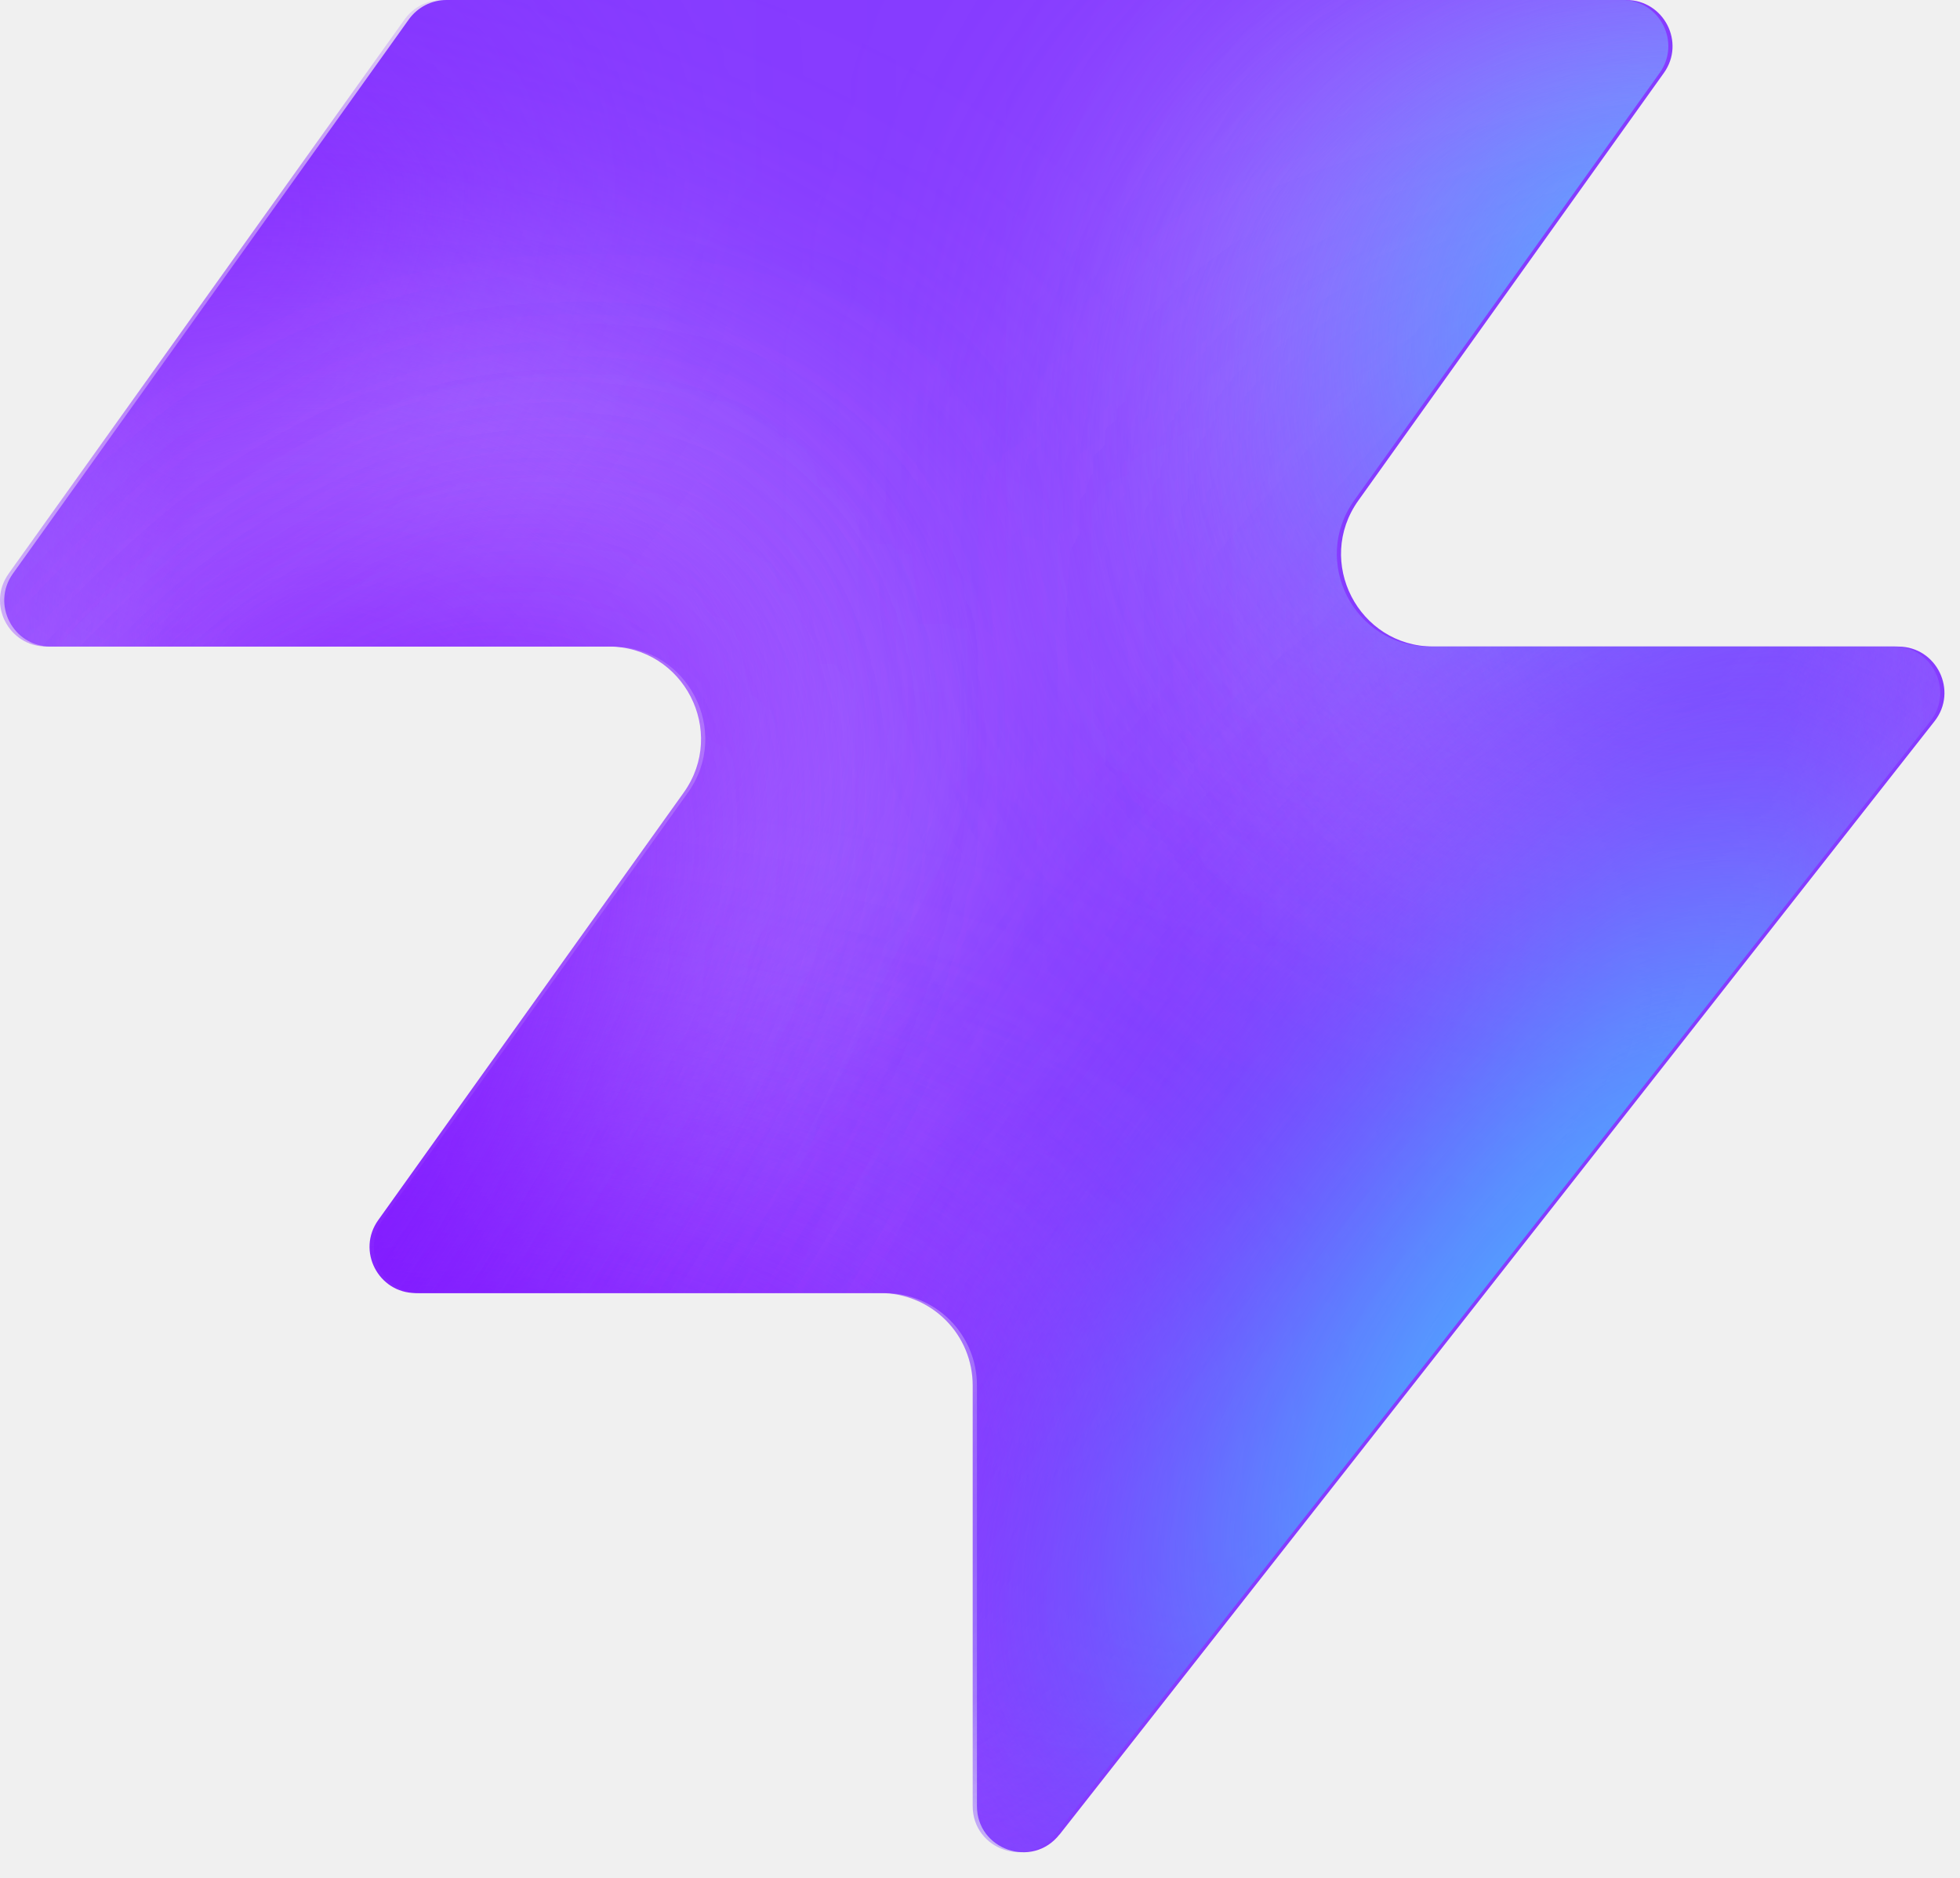
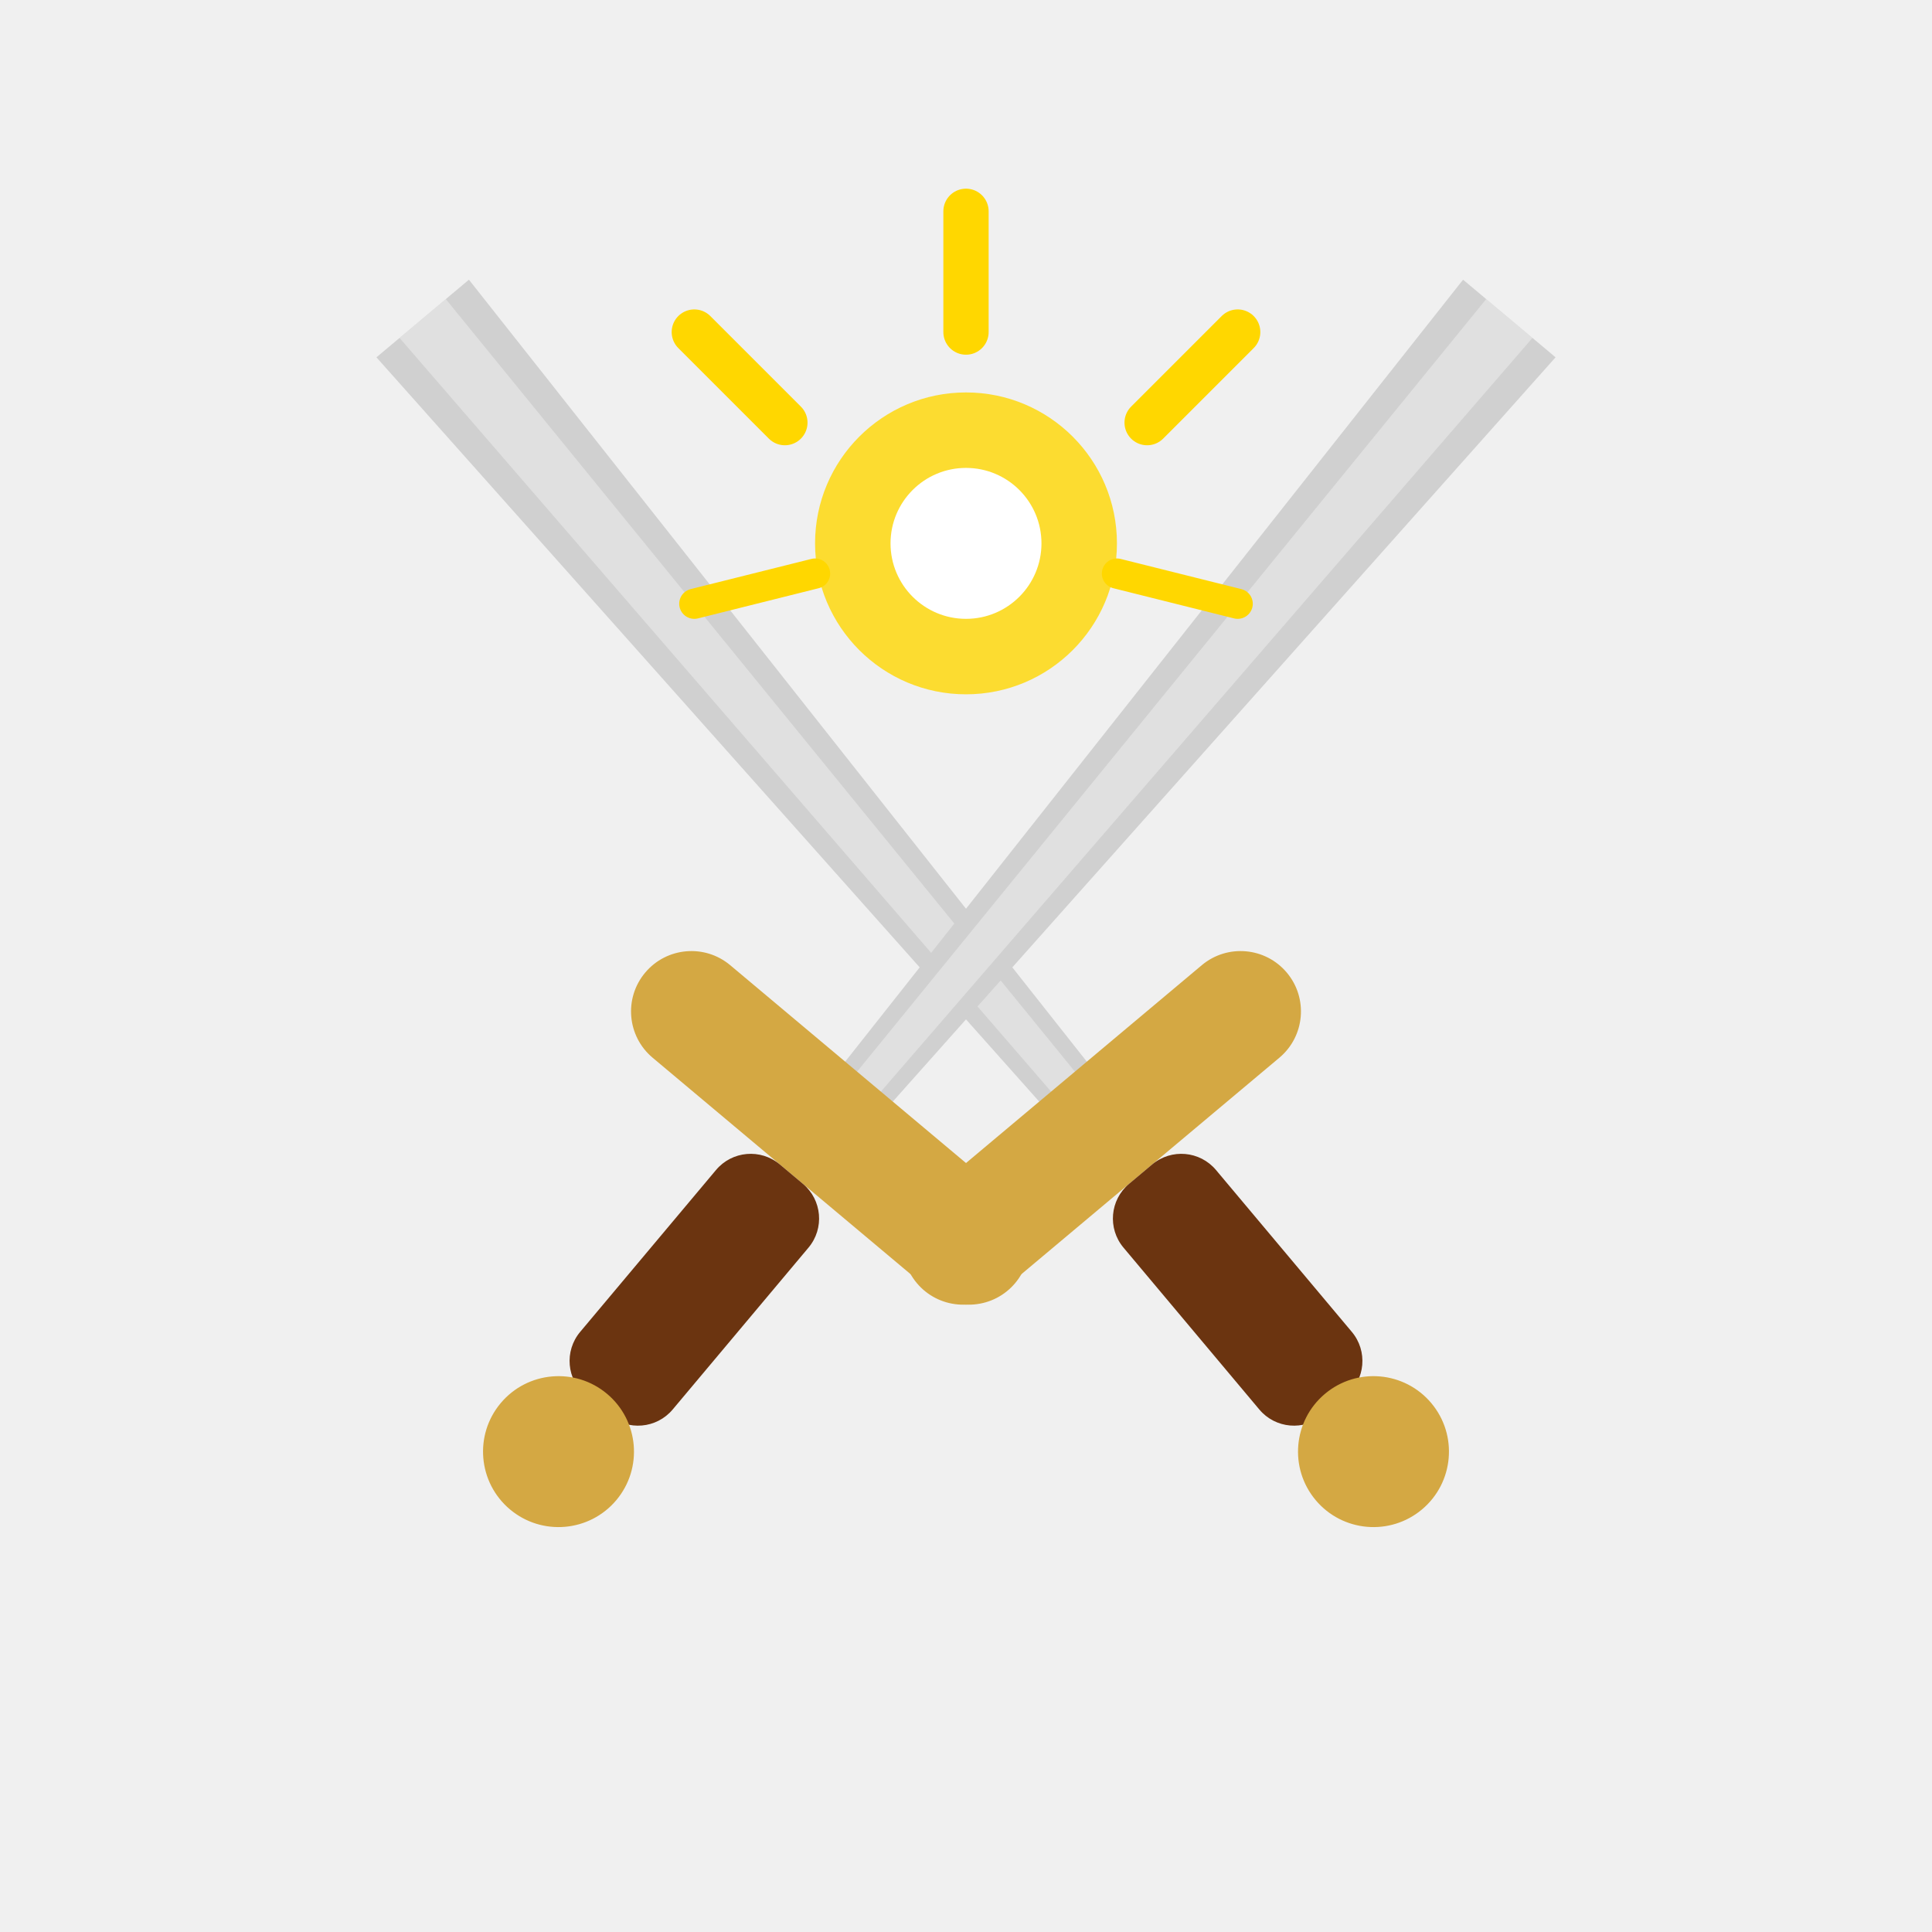
- <svg xmlns="http://www.w3.org/2000/svg" width="48" height="46" fill="none" viewBox="0 0 48 46">
-   <path fill="#863bff" d="M25.946 44.938c-.664.845-2.021.375-2.021-.698V33.937a2.26 2.26 0 0 0-2.262-2.262H10.287c-.92 0-1.456-1.04-.92-1.788l7.48-10.471c1.07-1.497 0-3.578-1.842-3.578H1.237c-.92 0-1.456-1.04-.92-1.788L10.013.474c.214-.297.556-.474.92-.474h28.894c.92 0 1.456 1.04.92 1.788l-7.48 10.471c-1.07 1.498 0 3.579 1.842 3.579h11.377c.943 0 1.473 1.088.89 1.83L25.947 44.94z" style="fill:#863bff;fill:color(display-p3 .525 .23 1);fill-opacity:1" />
-   <mask id="a" width="48" height="46" x="0" y="0" maskUnits="userSpaceOnUse" style="mask-type:alpha">
-     <path fill="#000" d="M25.842 44.938c-.664.844-2.021.375-2.021-.698V33.937a2.26 2.26 0 0 0-2.262-2.262H10.183c-.92 0-1.456-1.04-.92-1.788l7.48-10.471c1.07-1.498 0-3.579-1.842-3.579H1.133c-.92 0-1.456-1.04-.92-1.787L9.91.473c.214-.297.556-.474.92-.474h28.894c.92 0 1.456 1.04.92 1.788l-7.48 10.471c-1.07 1.498 0 3.578 1.842 3.578h11.377c.943 0 1.473 1.088.89 1.832L25.843 44.94z" style="fill:#000;fill-opacity:1" />
-   </mask>
-   <g mask="url(#a)">
-     <g filter="url(#b)">
-       <ellipse cx="5.508" cy="14.704" fill="#ede6ff" rx="5.508" ry="14.704" style="fill:#ede6ff;fill:color(display-p3 .927 .903 1);fill-opacity:1" transform="matrix(.00324 1 1 -.00324 -4.47 31.516)" />
-     </g>
-     <g filter="url(#c)">
-       <ellipse cx="10.399" cy="29.851" fill="#ede6ff" rx="10.399" ry="29.851" style="fill:#ede6ff;fill:color(display-p3 .927 .903 1);fill-opacity:1" transform="matrix(.00324 1 1 -.00324 -39.328 7.883)" />
-     </g>
-     <g filter="url(#d)">
-       <ellipse cx="5.508" cy="30.487" fill="#7e14ff" rx="5.508" ry="30.487" style="fill:#7e14ff;fill:color(display-p3 .492 .077 1);fill-opacity:1" transform="rotate(89.814 -25.913 -14.639)scale(1 -1)" />
-     </g>
-     <g filter="url(#e)">
-       <ellipse cx="5.508" cy="30.599" fill="#7e14ff" rx="5.508" ry="30.599" style="fill:#7e14ff;fill:color(display-p3 .492 .077 1);fill-opacity:1" transform="rotate(89.814 -32.644 -3.334)scale(1 -1)" />
-     </g>
-     <g filter="url(#f)">
-       <ellipse cx="5.508" cy="30.599" fill="#7e14ff" rx="5.508" ry="30.599" style="fill:#7e14ff;fill:color(display-p3 .492 .077 1);fill-opacity:1" transform="matrix(.00324 1 1 -.00324 -34.34 30.47)" />
-     </g>
-     <g filter="url(#g)">
-       <ellipse cx="14.072" cy="22.078" fill="#ede6ff" rx="14.072" ry="22.078" style="fill:#ede6ff;fill:color(display-p3 .927 .903 1);fill-opacity:1" transform="rotate(93.35 24.506 48.493)scale(-1 1)" />
-     </g>
-     <g filter="url(#h)">
-       <ellipse cx="3.47" cy="21.501" fill="#7e14ff" rx="3.47" ry="21.501" style="fill:#7e14ff;fill:color(display-p3 .492 .077 1);fill-opacity:1" transform="rotate(89.009 28.708 47.59)scale(-1 1)" />
-     </g>
-     <g filter="url(#i)">
-       <ellipse cx="3.47" cy="21.501" fill="#7e14ff" rx="3.47" ry="21.501" style="fill:#7e14ff;fill:color(display-p3 .492 .077 1);fill-opacity:1" transform="rotate(89.009 28.708 47.59)scale(-1 1)" />
-     </g>
-     <g filter="url(#j)">
-       <ellipse cx=".387" cy="8.972" fill="#7e14ff" rx="4.407" ry="29.108" style="fill:#7e14ff;fill:color(display-p3 .492 .077 1);fill-opacity:1" transform="rotate(39.51 .387 8.972)" />
-     </g>
-     <g filter="url(#k)">
-       <ellipse cx="47.523" cy="-6.092" fill="#7e14ff" rx="4.407" ry="29.108" style="fill:#7e14ff;fill:color(display-p3 .492 .077 1);fill-opacity:1" transform="rotate(37.892 47.523 -6.092)" />
-     </g>
-     <g filter="url(#l)">
-       <ellipse cx="41.412" cy="6.333" fill="#47bfff" rx="5.971" ry="9.665" style="fill:#47bfff;fill:color(display-p3 .28 .748 1);fill-opacity:1" transform="rotate(37.892 41.412 6.333)" />
-     </g>
-     <g filter="url(#m)">
-       <ellipse cx="-1.879" cy="38.332" fill="#7e14ff" rx="4.407" ry="29.108" style="fill:#7e14ff;fill:color(display-p3 .492 .077 1);fill-opacity:1" transform="rotate(37.892 -1.88 38.332)" />
-     </g>
-     <g filter="url(#n)">
-       <ellipse cx="-1.879" cy="38.332" fill="#7e14ff" rx="4.407" ry="29.108" style="fill:#7e14ff;fill:color(display-p3 .492 .077 1);fill-opacity:1" transform="rotate(37.892 -1.88 38.332)" />
-     </g>
-     <g filter="url(#o)">
-       <ellipse cx="35.651" cy="29.907" fill="#7e14ff" rx="4.407" ry="29.108" style="fill:#7e14ff;fill:color(display-p3 .492 .077 1);fill-opacity:1" transform="rotate(37.892 35.651 29.907)" />
-     </g>
-     <g filter="url(#p)">
-       <ellipse cx="38.418" cy="32.4" fill="#47bfff" rx="5.971" ry="15.297" style="fill:#47bfff;fill:color(display-p3 .28 .748 1);fill-opacity:1" transform="rotate(37.892 38.418 32.4)" />
-     </g>
+ <svg xmlns="http://www.w3.org/2000/svg" viewBox="0 0 64 64" width="64" height="64">
+   <g transform="rotate(-40, 32, 32)">
+     <polygon points="30,4 34,4 33,38 31,38" fill="#D0D0D0" />
+     <polygon points="31,4 33,4 32.5,38 31.5,38" fill="#F0F0F0" opacity="0.5" />
+     <rect x="24" y="37" width="16" height="4" rx="2" fill="#d4a843" />
+     <rect x="30" y="41" width="4" height="10" rx="1.5" fill="#6B3410" />
+     <circle cx="32" cy="53" r="2.5" fill="#d4a843" />
  </g>
-   <defs>
-     <filter id="b" width="60.045" height="41.654" x="-19.77" y="16.149" color-interpolation-filters="sRGB" filterUnits="userSpaceOnUse">
-       <feFlood flood-opacity="0" result="BackgroundImageFix" />
-       <feBlend in="SourceGraphic" in2="BackgroundImageFix" result="shape" />
-       <feGaussianBlur result="effect1_foregroundBlur_2002_17158" stdDeviation="7.659" />
-     </filter>
-     <filter id="c" width="90.34" height="51.437" x="-54.613" y="-7.533" color-interpolation-filters="sRGB" filterUnits="userSpaceOnUse">
-       <feFlood flood-opacity="0" result="BackgroundImageFix" />
-       <feBlend in="SourceGraphic" in2="BackgroundImageFix" result="shape" />
-       <feGaussianBlur result="effect1_foregroundBlur_2002_17158" stdDeviation="7.659" />
-     </filter>
-     <filter id="d" width="79.355" height="29.4" x="-49.64" y="2.03" color-interpolation-filters="sRGB" filterUnits="userSpaceOnUse">
-       <feFlood flood-opacity="0" result="BackgroundImageFix" />
-       <feBlend in="SourceGraphic" in2="BackgroundImageFix" result="shape" />
-       <feGaussianBlur result="effect1_foregroundBlur_2002_17158" stdDeviation="4.596" />
-     </filter>
-     <filter id="e" width="79.579" height="29.4" x="-45.045" y="20.029" color-interpolation-filters="sRGB" filterUnits="userSpaceOnUse">
-       <feFlood flood-opacity="0" result="BackgroundImageFix" />
-       <feBlend in="SourceGraphic" in2="BackgroundImageFix" result="shape" />
-       <feGaussianBlur result="effect1_foregroundBlur_2002_17158" stdDeviation="4.596" />
-     </filter>
-     <filter id="f" width="79.579" height="29.4" x="-43.513" y="21.178" color-interpolation-filters="sRGB" filterUnits="userSpaceOnUse">
-       <feFlood flood-opacity="0" result="BackgroundImageFix" />
-       <feBlend in="SourceGraphic" in2="BackgroundImageFix" result="shape" />
-       <feGaussianBlur result="effect1_foregroundBlur_2002_17158" stdDeviation="4.596" />
-     </filter>
-     <filter id="g" width="74.749" height="58.852" x="15.756" y="-17.901" color-interpolation-filters="sRGB" filterUnits="userSpaceOnUse">
-       <feFlood flood-opacity="0" result="BackgroundImageFix" />
-       <feBlend in="SourceGraphic" in2="BackgroundImageFix" result="shape" />
-       <feGaussianBlur result="effect1_foregroundBlur_2002_17158" stdDeviation="7.659" />
-     </filter>
-     <filter id="h" width="61.377" height="25.362" x="23.548" y="2.284" color-interpolation-filters="sRGB" filterUnits="userSpaceOnUse">
-       <feFlood flood-opacity="0" result="BackgroundImageFix" />
-       <feBlend in="SourceGraphic" in2="BackgroundImageFix" result="shape" />
-       <feGaussianBlur result="effect1_foregroundBlur_2002_17158" stdDeviation="4.596" />
-     </filter>
-     <filter id="i" width="61.377" height="25.362" x="23.548" y="2.284" color-interpolation-filters="sRGB" filterUnits="userSpaceOnUse">
-       <feFlood flood-opacity="0" result="BackgroundImageFix" />
-       <feBlend in="SourceGraphic" in2="BackgroundImageFix" result="shape" />
-       <feGaussianBlur result="effect1_foregroundBlur_2002_17158" stdDeviation="4.596" />
-     </filter>
-     <filter id="j" width="56.045" height="63.649" x="-27.636" y="-22.853" color-interpolation-filters="sRGB" filterUnits="userSpaceOnUse">
-       <feFlood flood-opacity="0" result="BackgroundImageFix" />
-       <feBlend in="SourceGraphic" in2="BackgroundImageFix" result="shape" />
-       <feGaussianBlur result="effect1_foregroundBlur_2002_17158" stdDeviation="4.596" />
-     </filter>
-     <filter id="k" width="54.814" height="64.646" x="20.116" y="-38.415" color-interpolation-filters="sRGB" filterUnits="userSpaceOnUse">
-       <feFlood flood-opacity="0" result="BackgroundImageFix" />
-       <feBlend in="SourceGraphic" in2="BackgroundImageFix" result="shape" />
-       <feGaussianBlur result="effect1_foregroundBlur_2002_17158" stdDeviation="4.596" />
-     </filter>
-     <filter id="l" width="33.541" height="35.313" x="24.641" y="-11.323" color-interpolation-filters="sRGB" filterUnits="userSpaceOnUse">
-       <feFlood flood-opacity="0" result="BackgroundImageFix" />
-       <feBlend in="SourceGraphic" in2="BackgroundImageFix" result="shape" />
-       <feGaussianBlur result="effect1_foregroundBlur_2002_17158" stdDeviation="4.596" />
-     </filter>
-     <filter id="m" width="54.814" height="64.646" x="-29.286" y="6.009" color-interpolation-filters="sRGB" filterUnits="userSpaceOnUse">
-       <feFlood flood-opacity="0" result="BackgroundImageFix" />
-       <feBlend in="SourceGraphic" in2="BackgroundImageFix" result="shape" />
-       <feGaussianBlur result="effect1_foregroundBlur_2002_17158" stdDeviation="4.596" />
-     </filter>
-     <filter id="n" width="54.814" height="64.646" x="-29.286" y="6.009" color-interpolation-filters="sRGB" filterUnits="userSpaceOnUse">
-       <feFlood flood-opacity="0" result="BackgroundImageFix" />
-       <feBlend in="SourceGraphic" in2="BackgroundImageFix" result="shape" />
-       <feGaussianBlur result="effect1_foregroundBlur_2002_17158" stdDeviation="4.596" />
-     </filter>
-     <filter id="o" width="54.814" height="64.646" x="8.244" y="-2.416" color-interpolation-filters="sRGB" filterUnits="userSpaceOnUse">
-       <feFlood flood-opacity="0" result="BackgroundImageFix" />
-       <feBlend in="SourceGraphic" in2="BackgroundImageFix" result="shape" />
-       <feGaussianBlur result="effect1_foregroundBlur_2002_17158" stdDeviation="4.596" />
-     </filter>
-     <filter id="p" width="39.409" height="43.623" x="18.713" y="10.588" color-interpolation-filters="sRGB" filterUnits="userSpaceOnUse">
-       <feFlood flood-opacity="0" result="BackgroundImageFix" />
-       <feBlend in="SourceGraphic" in2="BackgroundImageFix" result="shape" />
-       <feGaussianBlur result="effect1_foregroundBlur_2002_17158" stdDeviation="4.596" />
-     </filter>
-   </defs>
+   <g transform="rotate(40, 32, 32)">
+     <polygon points="30,4 34,4 33,38 31,38" fill="#D0D0D0" />
+     <polygon points="31,4 33,4 32.5,38 31.5,38" fill="#F0F0F0" opacity="0.5" />
+     <rect x="24" y="37" width="16" height="4" rx="2" fill="#d4a843" />
+     <rect x="30" y="41" width="4" height="10" rx="1.5" fill="#6B3410" />
+     <circle cx="32" cy="53" r="2.5" fill="#d4a843" />
+   </g>
+   <circle cx="32" cy="18" r="5" fill="#FFD700" opacity="0.8" />
+   <circle cx="32" cy="18" r="2.5" fill="#FFFFFF" />
+   <line x1="26" y1="14" x2="23" y2="11" stroke="#FFD700" stroke-width="1.5" stroke-linecap="round" />
+   <line x1="38" y1="14" x2="41" y2="11" stroke="#FFD700" stroke-width="1.5" stroke-linecap="round" />
+   <line x1="32" y1="11" x2="32" y2="7" stroke="#FFD700" stroke-width="1.5" stroke-linecap="round" />
+   <line x1="27" y1="19" x2="23" y2="20" stroke="#FFD700" stroke-width="1" stroke-linecap="round" />
+   <line x1="37" y1="19" x2="41" y2="20" stroke="#FFD700" stroke-width="1" stroke-linecap="round" />
</svg>
